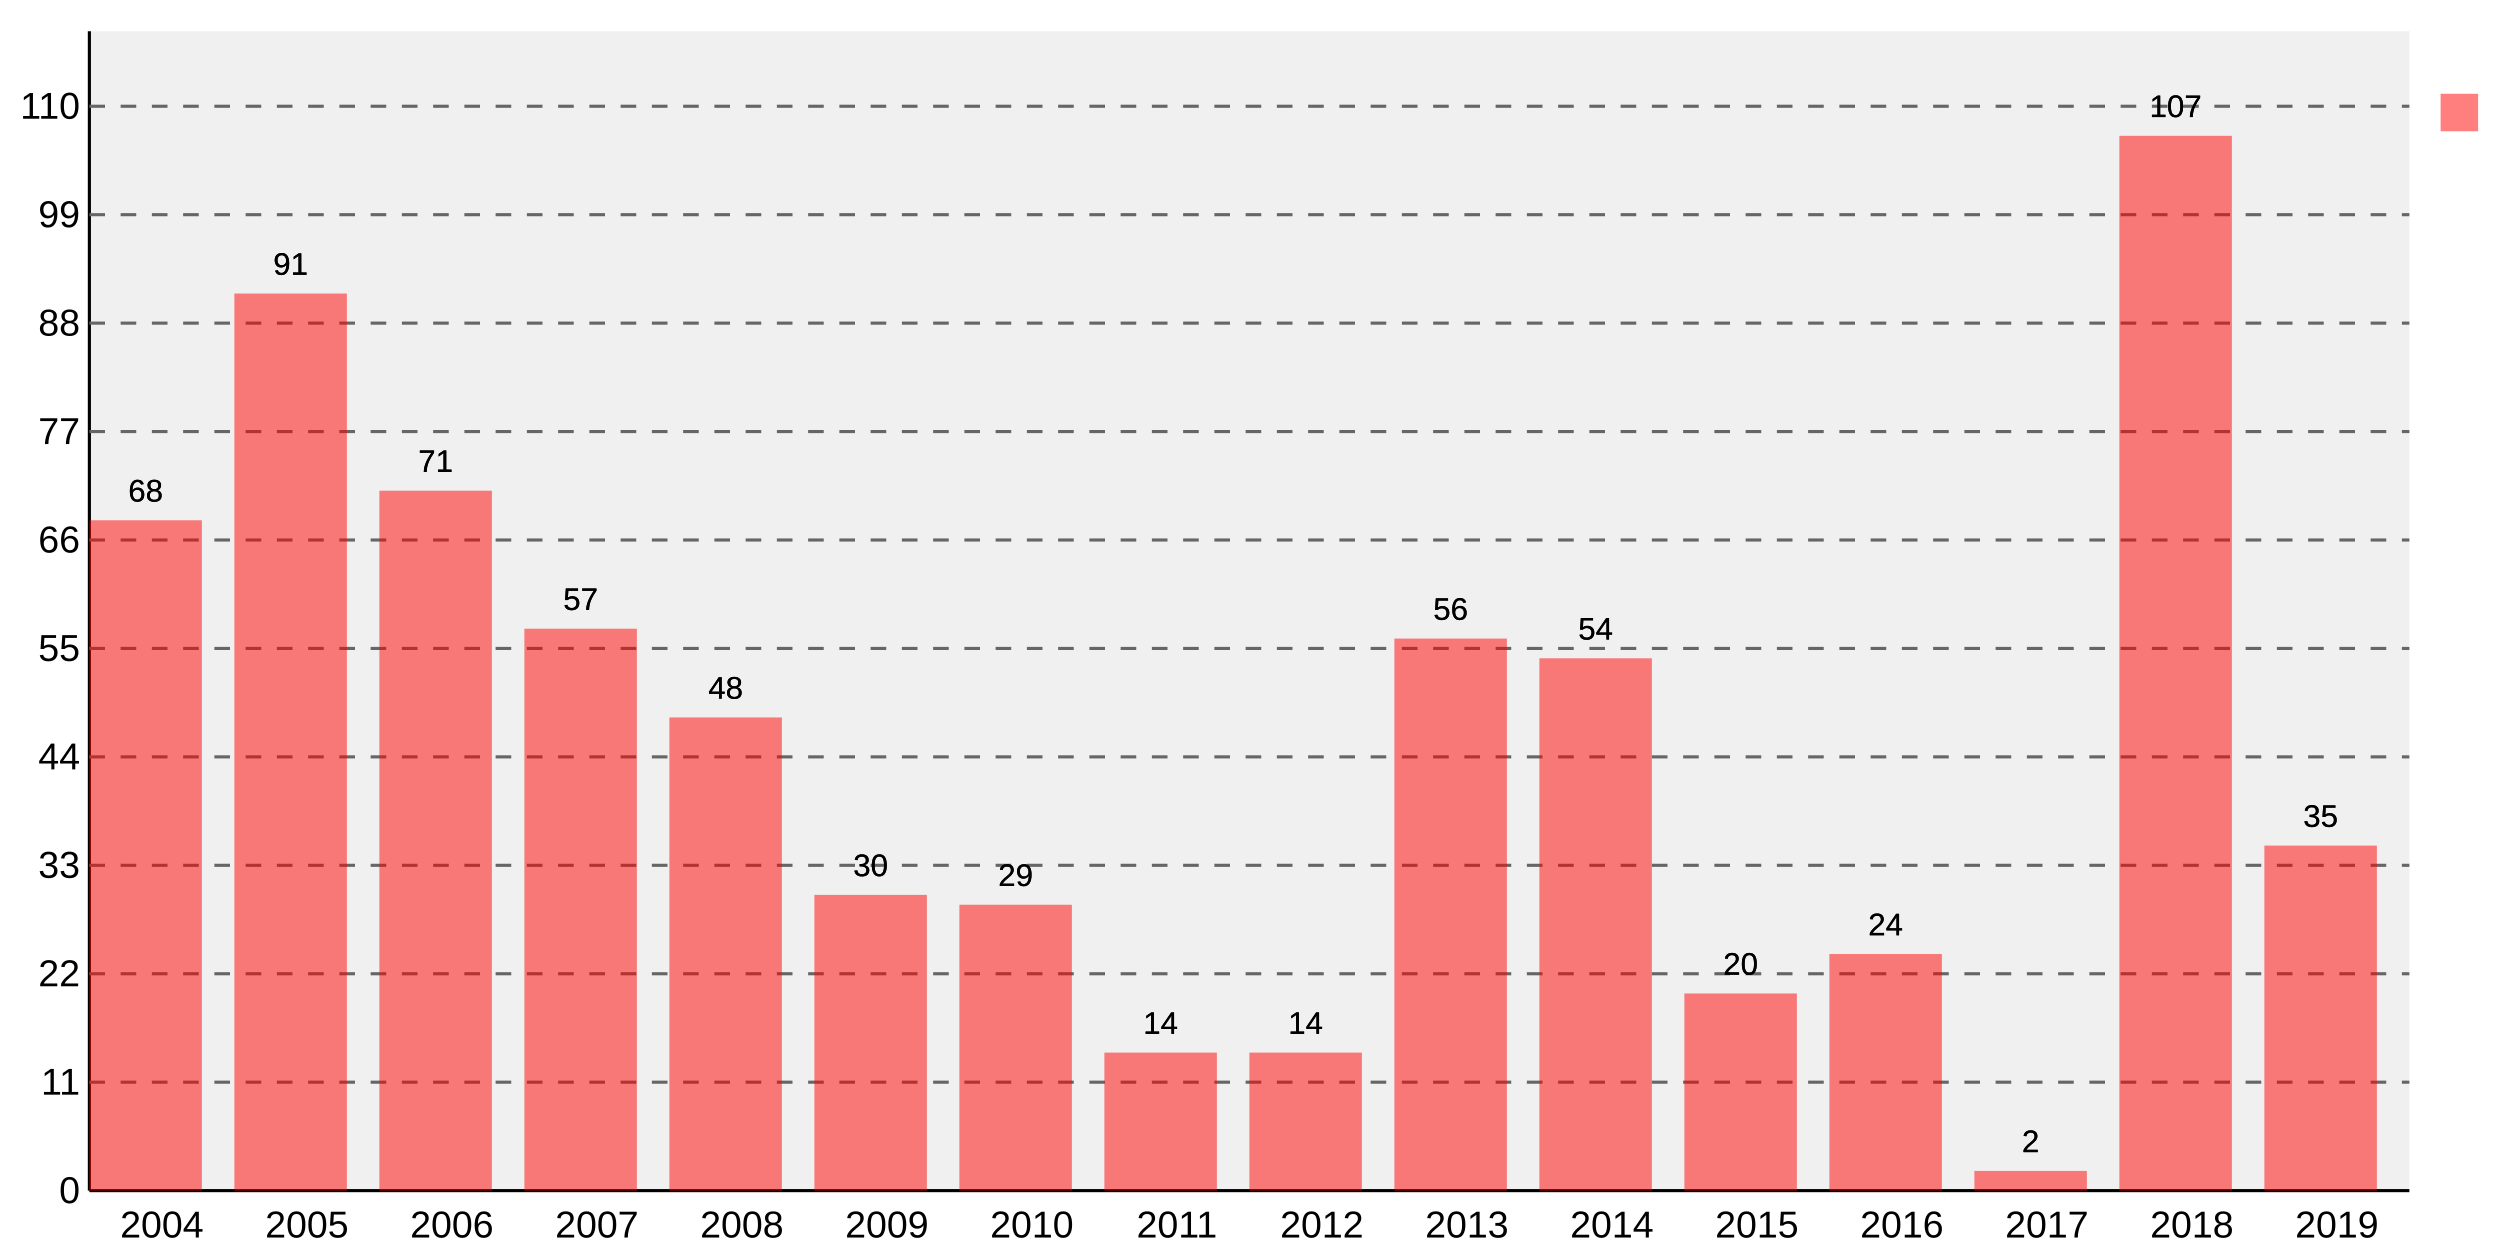
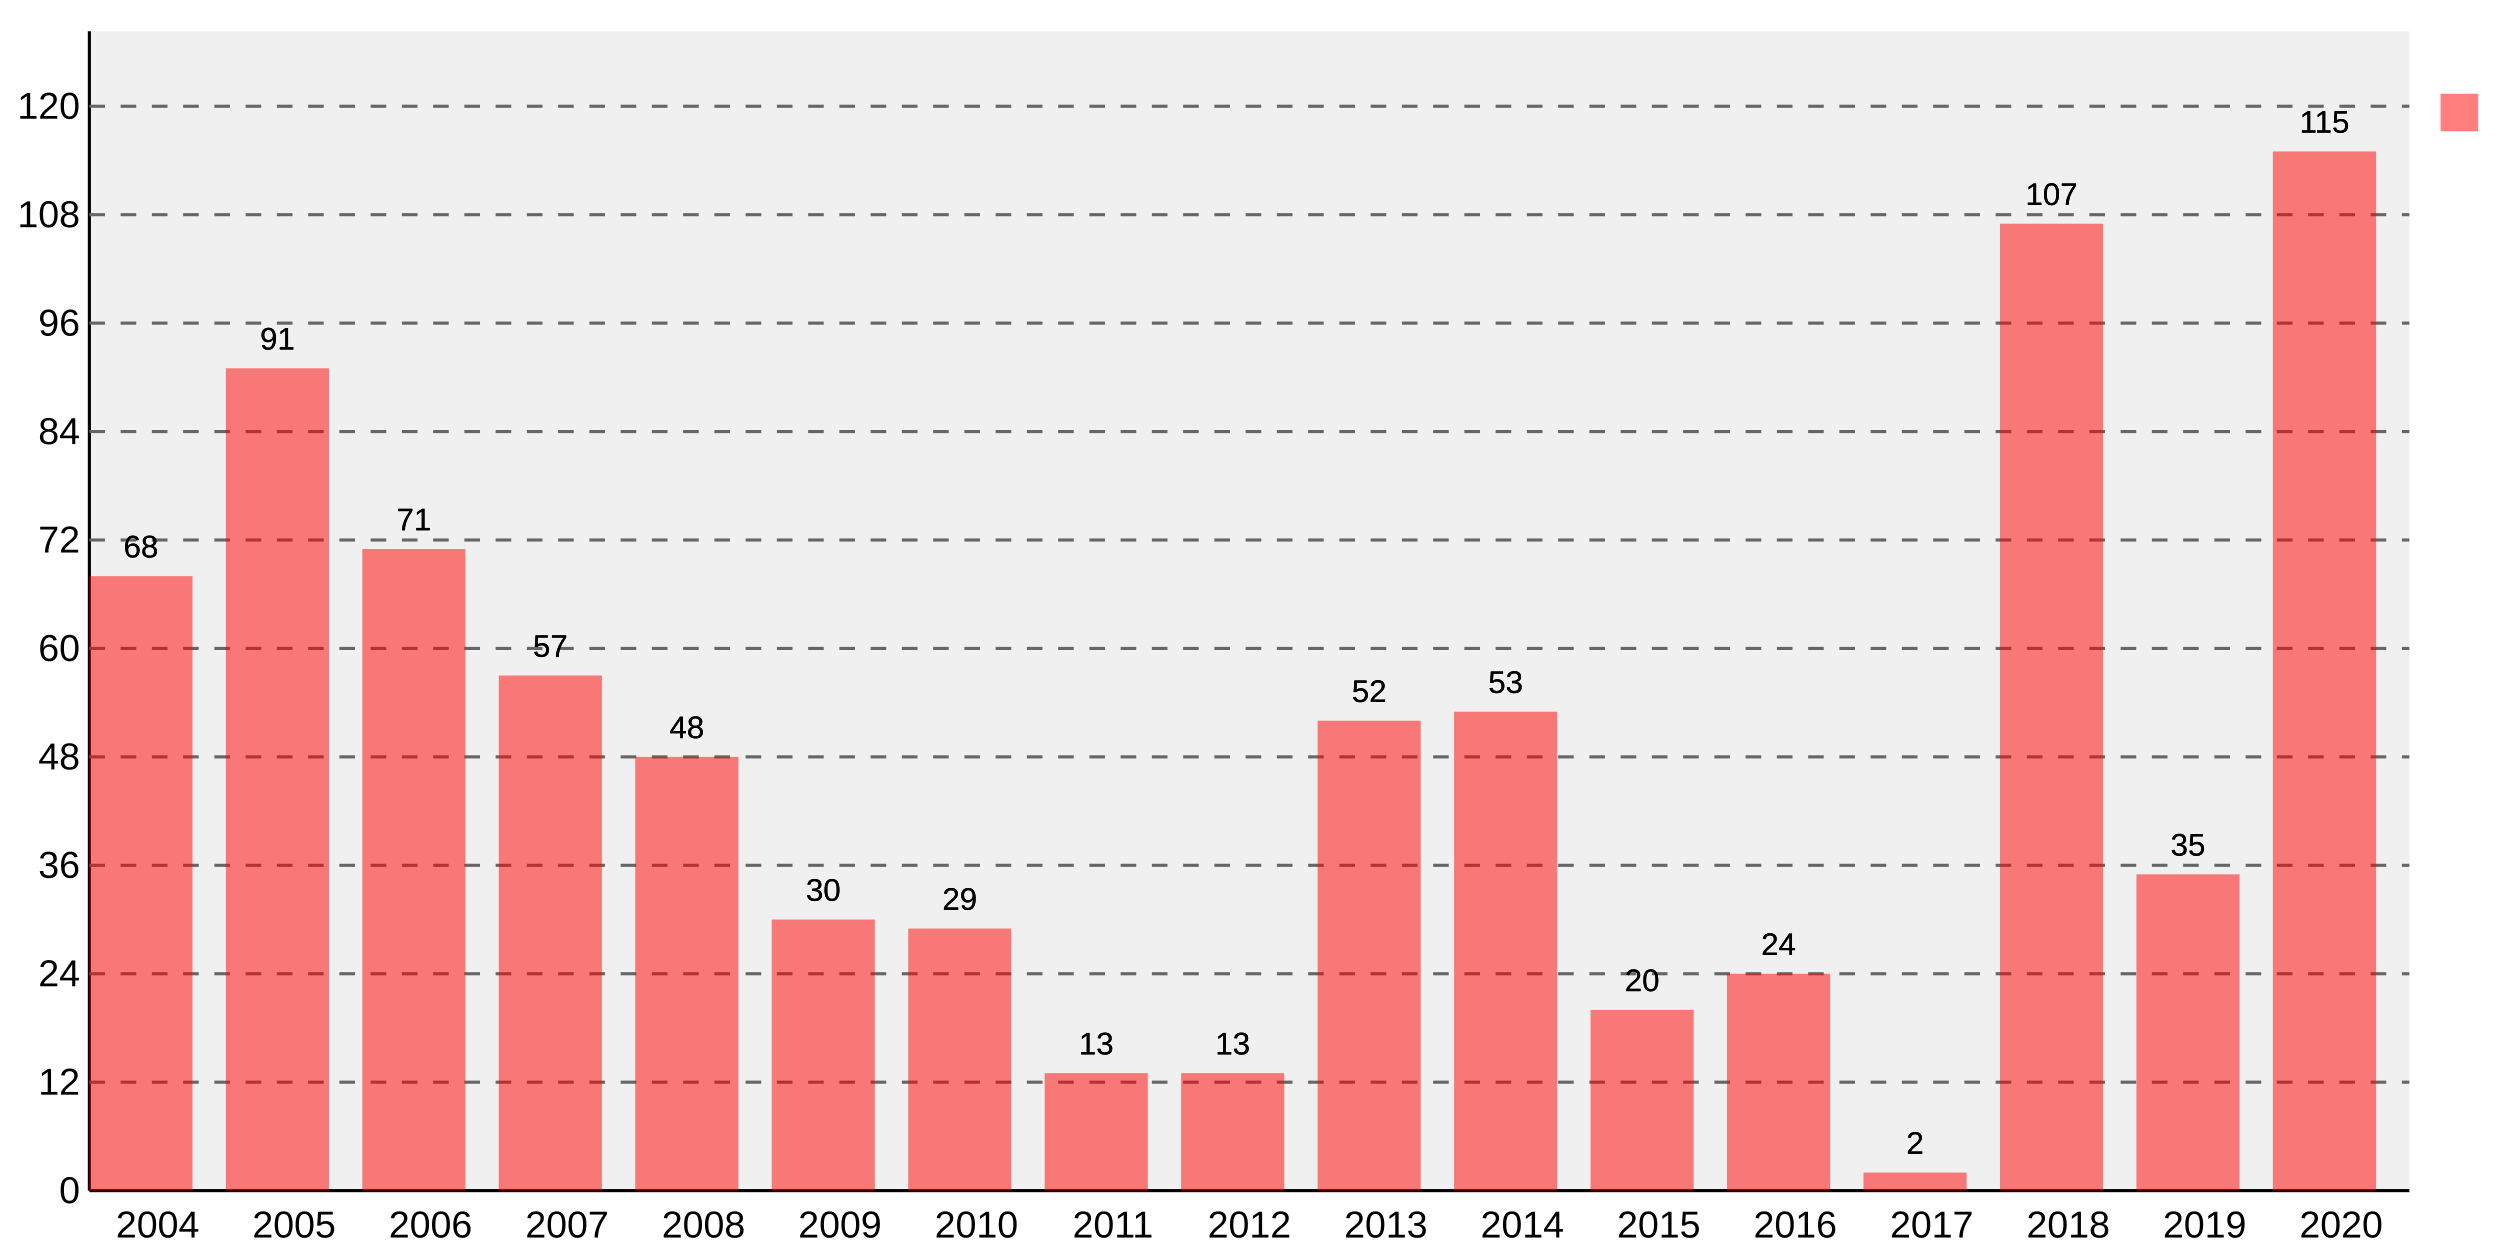
<svg xmlns="http://www.w3.org/2000/svg" viewBox="0 0 800 400">
  <defs>
    <style type="text/css">/*
Base styles for svg.charts.Graph
*/
.svgBackground {
    fill: #fff
    }
.graphBackground {
    fill: #f0f0f0
    }
/* graphs titles */
.mainTitle {
    text-anchor: middle;
    fill: #000;
    font-size: 16px;
    font-family: "Arial", sans-serif;
    font-weight: normal
    }
.subTitle {
    text-anchor: middle;
    fill: #999;
    font-size: 14px;
    font-family: "Arial", sans-serif;
    font-weight: normal
    }
.axis {
    stroke: #000;
    stroke-width: 1px
    }
.guideLines {
    stroke: #666;
    stroke-width: 1px;
    stroke-dasharray: 5, 5
    }
.xAxisLabels {
    text-anchor: middle;
    fill: #000;
    font-size: 12px;
    font-family: "Arial", sans-serif;
    font-weight: normal
    }
.yAxisLabels {
    text-anchor: end;
    fill: #000;
    font-size: 12px;
    font-family: "Arial", sans-serif;
    font-weight: normal
    }
.xAxisTitle {
    text-anchor: middle;
    fill: #f00;
    font-size: 14px;
    font-family: "Arial", sans-serif;
    font-weight: normal
    }
.yAxisTitle {
    fill: #f00;
    text-anchor: middle;
    font-size: 14px;
    font-family: "Arial", sans-serif;
    font-weight: normal
    }
.dataPointLabel {
    fill: #000;
    text-anchor: middle;
    font-size: 10px;
    font-family: "Arial", sans-serif;
    font-weight: normal
    }
.staggerGuideLine {
    fill: none;
    stroke: #000;
    stroke-width: 0.5px
    }
.keyText {
    fill: #000;
    text-anchor: start;
    font-size: 10px;
    font-family: "Arial", sans-serif;
    font-weight: normal
    }
/*
default fill styles for multiple datasets (probably only use a single
dataset on this graph though)
*/
.key1, .fill1 {
    fill: #f00;
    fill-opacity: 0.5;
    stroke: none;
    stroke-width: 0.5px
    }
.key2, .fill2 {
    fill: #00f;
    fill-opacity: 0.5;
    stroke: none;
    stroke-width: 1px
    }
.key3, .fill3 {
    fill: #0f0;
    fill-opacity: 0.5;
    stroke: none;
    stroke-width: 1px
    }
.key4, .fill4 {
    fill: #fc0;
    fill-opacity: 0.5;
    stroke: none;
    stroke-width: 1px
    }
.key5, .fill5 {
    fill: #0cf;
    fill-opacity: 0.5;
    stroke: none;
    stroke-width: 1px
    }
.key6, .fill6 {
    fill: #f0f;
    fill-opacity: 0.5;
    stroke: none;
    stroke-width: 1px
    }
.key7, .fill7 {
    fill: #0ff;
    fill-opacity: 0.5;
    stroke: none;
    stroke-width: 1px
    }
.key8, .fill8 {
    fill: #ff0;
    fill-opacity: 0.5;
    stroke: none;
    stroke-width: 1px
    }
.key9, .fill9 {
    fill: #c66;
    fill-opacity: 0.5;
    stroke: none;
    stroke-width: 1px
    }
.key10, .fill10 {
    fill: #639;
    fill-opacity: 0.5;
    stroke: none;
    stroke-width: 1px
    }
.key11, .fill11 {
    fill: #390;
    fill-opacity: 0.5;
    stroke: none;
    stroke-width: 1px
    }
.key12, .fill12 {
    fill: #96F;
    fill-opacity: 0.5;
    stroke: none;
    stroke-width: 1px
    }</style>
  </defs>
  <rect width="800" height="400" x="0" y="0" class="svgBackground" />
  <g transform="translate (28.6 10)">
    <rect x="0" y="0" width="742.4" height="371" class="graphBackground" />
    <path d="M 0 0 v371" class="axis" id="xAxis" />
    <path d="M 0 371 h742.4" class="axis" id="yAxis" />
-     <text class="xAxisLabels" x="23.2" y="386" style="text-anchor: middle">2004</text>
-     <text class="xAxisLabels" x="69.6" y="386" style="text-anchor: middle">2005</text>
-     <text class="xAxisLabels" x="116.0" y="386" style="text-anchor: middle">2006</text>
-     <text class="xAxisLabels" x="162.4" y="386" style="text-anchor: middle">2007</text>
-     <text class="xAxisLabels" x="208.8" y="386" style="text-anchor: middle">2008</text>
-     <text class="xAxisLabels" x="255.2" y="386" style="text-anchor: middle">2009</text>
-     <text class="xAxisLabels" x="301.6" y="386" style="text-anchor: middle">2010</text>
-     <text class="xAxisLabels" x="348.0" y="386" style="text-anchor: middle">2011</text>
-     <text class="xAxisLabels" x="394.4" y="386" style="text-anchor: middle">2012</text>
-     <text class="xAxisLabels" x="440.8" y="386" style="text-anchor: middle">2013</text>
-     <text class="xAxisLabels" x="487.2" y="386" style="text-anchor: middle">2014</text>
-     <text class="xAxisLabels" x="533.6" y="386" style="text-anchor: middle">2015</text>
-     <text class="xAxisLabels" x="580.0" y="386" style="text-anchor: middle">2016</text>
-     <text class="xAxisLabels" x="626.4" y="386" style="text-anchor: middle">2017</text>
-     <text class="xAxisLabels" x="672.8" y="386" style="text-anchor: middle">2018</text>
-     <text class="xAxisLabels" x="719.2" y="386" style="text-anchor: middle">2019</text>
+     <text class="xAxisLabels" x="21.835" y="386" style="text-anchor: middle">2004</text>
+     <text class="xAxisLabels" x="65.506" y="386" style="text-anchor: middle">2005</text>
+     <text class="xAxisLabels" x="109.176" y="386" style="text-anchor: middle">2006</text>
+     <text class="xAxisLabels" x="152.847" y="386" style="text-anchor: middle">2007</text>
+     <text class="xAxisLabels" x="196.518" y="386" style="text-anchor: middle">2008</text>
+     <text class="xAxisLabels" x="240.188" y="386" style="text-anchor: middle">2009</text>
+     <text class="xAxisLabels" x="283.859" y="386" style="text-anchor: middle">2010</text>
+     <text class="xAxisLabels" x="327.529" y="386" style="text-anchor: middle">2011</text>
+     <text class="xAxisLabels" x="371.2" y="386" style="text-anchor: middle">2012</text>
+     <text class="xAxisLabels" x="414.871" y="386" style="text-anchor: middle">2013</text>
+     <text class="xAxisLabels" x="458.541" y="386" style="text-anchor: middle">2014</text>
+     <text class="xAxisLabels" x="502.212" y="386" style="text-anchor: middle">2015</text>
+     <text class="xAxisLabels" x="545.882" y="386" style="text-anchor: middle">2016</text>
+     <text class="xAxisLabels" x="589.553" y="386" style="text-anchor: middle">2017</text>
+     <text class="xAxisLabels" x="633.224" y="386" style="text-anchor: middle">2018</text>
+     <text class="xAxisLabels" x="676.894" y="386" style="text-anchor: middle">2019</text>
+     <text class="xAxisLabels" x="720.565" y="386" style="text-anchor: middle">2020</text>
    <text class="yAxisLabels" x="-3" y="375.0" style="text-anchor: end">0</text>
-     <text class="yAxisLabels" x="-3" y="340.3" style="text-anchor: end">11</text>
-     <text class="yAxisLabels" x="-3" y="305.6" style="text-anchor: end">22</text>
-     <text class="yAxisLabels" x="-3" y="270.9" style="text-anchor: end">33</text>
-     <text class="yAxisLabels" x="-3" y="236.2" style="text-anchor: end">44</text>
-     <text class="yAxisLabels" x="-3" y="201.5" style="text-anchor: end">55</text>
-     <text class="yAxisLabels" x="-3" y="166.8" style="text-anchor: end">66</text>
-     <text class="yAxisLabels" x="-3" y="132.1" style="text-anchor: end">77</text>
-     <text class="yAxisLabels" x="-3" y="97.4" style="text-anchor: end">88</text>
-     <text class="yAxisLabels" x="-3" y="62.7" style="text-anchor: end">99</text>
-     <text class="yAxisLabels" x="-3" y="28.0" style="text-anchor: end">110</text>
+     <text class="yAxisLabels" x="-3" y="340.3" style="text-anchor: end">12</text>
+     <text class="yAxisLabels" x="-3" y="305.6" style="text-anchor: end">24</text>
+     <text class="yAxisLabels" x="-3" y="270.9" style="text-anchor: end">36</text>
+     <text class="yAxisLabels" x="-3" y="236.2" style="text-anchor: end">48</text>
+     <text class="yAxisLabels" x="-3" y="201.5" style="text-anchor: end">60</text>
+     <text class="yAxisLabels" x="-3" y="166.8" style="text-anchor: end">72</text>
+     <text class="yAxisLabels" x="-3" y="132.1" style="text-anchor: end">84</text>
+     <text class="yAxisLabels" x="-3" y="97.4" style="text-anchor: end">96</text>
+     <text class="yAxisLabels" x="-3" y="62.7" style="text-anchor: end">108</text>
+     <text class="yAxisLabels" x="-3" y="28.0" style="text-anchor: end">120</text>
    <path d="M 0 336.3 h742.4" class="guideLines" />
    <path d="M 0 301.6 h742.4" class="guideLines" />
    <path d="M 0 266.9 h742.4" class="guideLines" />
    <path d="M 0 232.2 h742.4" class="guideLines" />
    <path d="M 0 197.5 h742.4" class="guideLines" />
    <path d="M 0 162.8 h742.4" class="guideLines" />
    <path d="M 0 128.1 h742.4" class="guideLines" />
    <path d="M 0 93.4 h742.4" class="guideLines" />
    <path d="M 0 58.7 h742.4" class="guideLines" />
    <path d="M 0 24.0 h742.4" class="guideLines" />
-     <rect x="0.0" y="156.491" width="36.0" height="214.509" class="fill1" />
-     <rect x="46.4" y="83.936" width="36.0" height="287.064" class="fill1" />
-     <rect x="92.8" y="147.027" width="36.0" height="223.973" class="fill1" />
-     <rect x="139.2" y="191.191" width="36.0" height="179.809" class="fill1" />
-     <rect x="185.6" y="219.582" width="36.0" height="151.418" class="fill1" />
-     <rect x="232.0" y="276.364" width="36.0" height="94.636" class="fill1" />
-     <rect x="278.4" y="279.518" width="36.0" height="91.482" class="fill1" />
-     <rect x="324.8" y="326.836" width="36.0" height="44.164" class="fill1" />
-     <rect x="371.2" y="326.836" width="36.0" height="44.164" class="fill1" />
-     <rect x="417.6" y="194.345" width="36.0" height="176.655" class="fill1" />
-     <rect x="464.0" y="200.655" width="36.0" height="170.345" class="fill1" />
-     <rect x="510.4" y="307.909" width="36.0" height="63.091" class="fill1" />
-     <rect x="556.8" y="295.291" width="36.0" height="75.709" class="fill1" />
-     <rect x="603.2" y="364.691" width="36.0" height="6.309" class="fill1" />
-     <rect x="649.6" y="33.464" width="36.0" height="337.536" class="fill1" />
-     <rect x="696.0" y="260.591" width="36.0" height="110.409" class="fill1" />
+     <rect x="0.0" y="174.367" width="33.0" height="196.633" class="fill1" />
+     <rect x="43.671" y="107.858" width="33.0" height="263.142" class="fill1" />
+     <rect x="87.341" y="165.692" width="33.0" height="205.308" class="fill1" />
+     <rect x="131.012" y="206.175" width="33.0" height="164.825" class="fill1" />
+     <rect x="174.682" y="232.2" width="33.0" height="138.8" class="fill1" />
+     <rect x="218.353" y="284.25" width="33.0" height="86.75" class="fill1" />
+     <rect x="262.024" y="287.142" width="33.0" height="83.858" class="fill1" />
+     <rect x="305.694" y="333.408" width="33.0" height="37.592" class="fill1" />
+     <rect x="349.365" y="333.408" width="33.0" height="37.592" class="fill1" />
+     <rect x="393.035" y="220.633" width="33.0" height="150.367" class="fill1" />
+     <rect x="436.706" y="217.742" width="33.0" height="153.258" class="fill1" />
+     <rect x="480.376" y="313.167" width="33.0" height="57.833" class="fill1" />
+     <rect x="524.047" y="301.6" width="33.0" height="69.4" class="fill1" />
+     <rect x="567.718" y="365.217" width="33.0" height="5.783" class="fill1" />
+     <rect x="611.388" y="61.592" width="33.0" height="309.408" class="fill1" />
+     <rect x="655.059" y="269.792" width="33.0" height="101.208" class="fill1" />
+     <rect x="698.729" y="38.458" width="33.0" height="332.542" class="fill1" />
    <g>
-       <text x="18.0" y="150.491" class="dataPointLabel" style="None stroke: #fff; stroke-width: 2;">68</text>
-       <text x="18.0" y="150.491" class="dataPointLabel">68</text>
-       <text x="64.4" y="77.936" class="dataPointLabel" style="None stroke: #fff; stroke-width: 2;">91</text>
-       <text x="64.4" y="77.936" class="dataPointLabel">91</text>
-       <text x="110.8" y="141.027" class="dataPointLabel" style="None stroke: #fff; stroke-width: 2;">71</text>
-       <text x="110.8" y="141.027" class="dataPointLabel">71</text>
-       <text x="157.2" y="185.191" class="dataPointLabel" style="None stroke: #fff; stroke-width: 2;">57</text>
-       <text x="157.2" y="185.191" class="dataPointLabel">57</text>
-       <text x="203.6" y="213.582" class="dataPointLabel" style="None stroke: #fff; stroke-width: 2;">48</text>
-       <text x="203.6" y="213.582" class="dataPointLabel">48</text>
-       <text x="250.0" y="270.364" class="dataPointLabel" style="None stroke: #fff; stroke-width: 2;">30</text>
-       <text x="250.0" y="270.364" class="dataPointLabel">30</text>
-       <text x="296.4" y="273.518" class="dataPointLabel" style="None stroke: #fff; stroke-width: 2;">29</text>
-       <text x="296.4" y="273.518" class="dataPointLabel">29</text>
-       <text x="342.8" y="320.836" class="dataPointLabel" style="None stroke: #fff; stroke-width: 2;">14</text>
-       <text x="342.8" y="320.836" class="dataPointLabel">14</text>
-       <text x="389.2" y="320.836" class="dataPointLabel" style="None stroke: #fff; stroke-width: 2;">14</text>
-       <text x="389.2" y="320.836" class="dataPointLabel">14</text>
-       <text x="435.6" y="188.345" class="dataPointLabel" style="None stroke: #fff; stroke-width: 2;">56</text>
-       <text x="435.6" y="188.345" class="dataPointLabel">56</text>
-       <text x="482.0" y="194.655" class="dataPointLabel" style="None stroke: #fff; stroke-width: 2;">54</text>
-       <text x="482.0" y="194.655" class="dataPointLabel">54</text>
-       <text x="528.4" y="301.909" class="dataPointLabel" style="None stroke: #fff; stroke-width: 2;">20</text>
-       <text x="528.4" y="301.909" class="dataPointLabel">20</text>
-       <text x="574.8" y="289.291" class="dataPointLabel" style="None stroke: #fff; stroke-width: 2;">24</text>
-       <text x="574.8" y="289.291" class="dataPointLabel">24</text>
-       <text x="621.2" y="358.691" class="dataPointLabel" style="None stroke: #fff; stroke-width: 2;">2</text>
-       <text x="621.2" y="358.691" class="dataPointLabel">2</text>
-       <text x="667.6" y="27.464" class="dataPointLabel" style="None stroke: #fff; stroke-width: 2;">107</text>
-       <text x="667.6" y="27.464" class="dataPointLabel">107</text>
-       <text x="714.0" y="254.591" class="dataPointLabel" style="None stroke: #fff; stroke-width: 2;">35</text>
-       <text x="714.0" y="254.591" class="dataPointLabel">35</text>
+       <text x="16.5" y="168.367" class="dataPointLabel" style="None stroke: #fff; stroke-width: 2;">68</text>
+       <text x="16.5" y="168.367" class="dataPointLabel">68</text>
+       <text x="60.171" y="101.858" class="dataPointLabel" style="None stroke: #fff; stroke-width: 2;">91</text>
+       <text x="60.171" y="101.858" class="dataPointLabel">91</text>
+       <text x="103.841" y="159.692" class="dataPointLabel" style="None stroke: #fff; stroke-width: 2;">71</text>
+       <text x="103.841" y="159.692" class="dataPointLabel">71</text>
+       <text x="147.512" y="200.175" class="dataPointLabel" style="None stroke: #fff; stroke-width: 2;">57</text>
+       <text x="147.512" y="200.175" class="dataPointLabel">57</text>
+       <text x="191.182" y="226.2" class="dataPointLabel" style="None stroke: #fff; stroke-width: 2;">48</text>
+       <text x="191.182" y="226.2" class="dataPointLabel">48</text>
+       <text x="234.853" y="278.25" class="dataPointLabel" style="None stroke: #fff; stroke-width: 2;">30</text>
+       <text x="234.853" y="278.25" class="dataPointLabel">30</text>
+       <text x="278.524" y="281.142" class="dataPointLabel" style="None stroke: #fff; stroke-width: 2;">29</text>
+       <text x="278.524" y="281.142" class="dataPointLabel">29</text>
+       <text x="322.194" y="327.408" class="dataPointLabel" style="None stroke: #fff; stroke-width: 2;">13</text>
+       <text x="322.194" y="327.408" class="dataPointLabel">13</text>
+       <text x="365.865" y="327.408" class="dataPointLabel" style="None stroke: #fff; stroke-width: 2;">13</text>
+       <text x="365.865" y="327.408" class="dataPointLabel">13</text>
+       <text x="409.535" y="214.633" class="dataPointLabel" style="None stroke: #fff; stroke-width: 2;">52</text>
+       <text x="409.535" y="214.633" class="dataPointLabel">52</text>
+       <text x="453.206" y="211.742" class="dataPointLabel" style="None stroke: #fff; stroke-width: 2;">53</text>
+       <text x="453.206" y="211.742" class="dataPointLabel">53</text>
+       <text x="496.876" y="307.167" class="dataPointLabel" style="None stroke: #fff; stroke-width: 2;">20</text>
+       <text x="496.876" y="307.167" class="dataPointLabel">20</text>
+       <text x="540.547" y="295.6" class="dataPointLabel" style="None stroke: #fff; stroke-width: 2;">24</text>
+       <text x="540.547" y="295.6" class="dataPointLabel">24</text>
+       <text x="584.218" y="359.217" class="dataPointLabel" style="None stroke: #fff; stroke-width: 2;">2</text>
+       <text x="584.218" y="359.217" class="dataPointLabel">2</text>
+       <text x="627.888" y="55.592" class="dataPointLabel" style="None stroke: #fff; stroke-width: 2;">107</text>
+       <text x="627.888" y="55.592" class="dataPointLabel">107</text>
+       <text x="671.559" y="263.792" class="dataPointLabel" style="None stroke: #fff; stroke-width: 2;">35</text>
+       <text x="671.559" y="263.792" class="dataPointLabel">35</text>
+       <text x="715.229" y="32.458" class="dataPointLabel" style="None stroke: #fff; stroke-width: 2;">115</text>
+       <text x="715.229" y="32.458" class="dataPointLabel">115</text>
    </g>
  </g>
  <g transform="translate(781 30)">
    <rect x="0" y="0" width="12" height="12" class="key1" />
    <text x="17" y="12" class="keyText" />
  </g>
</svg>
